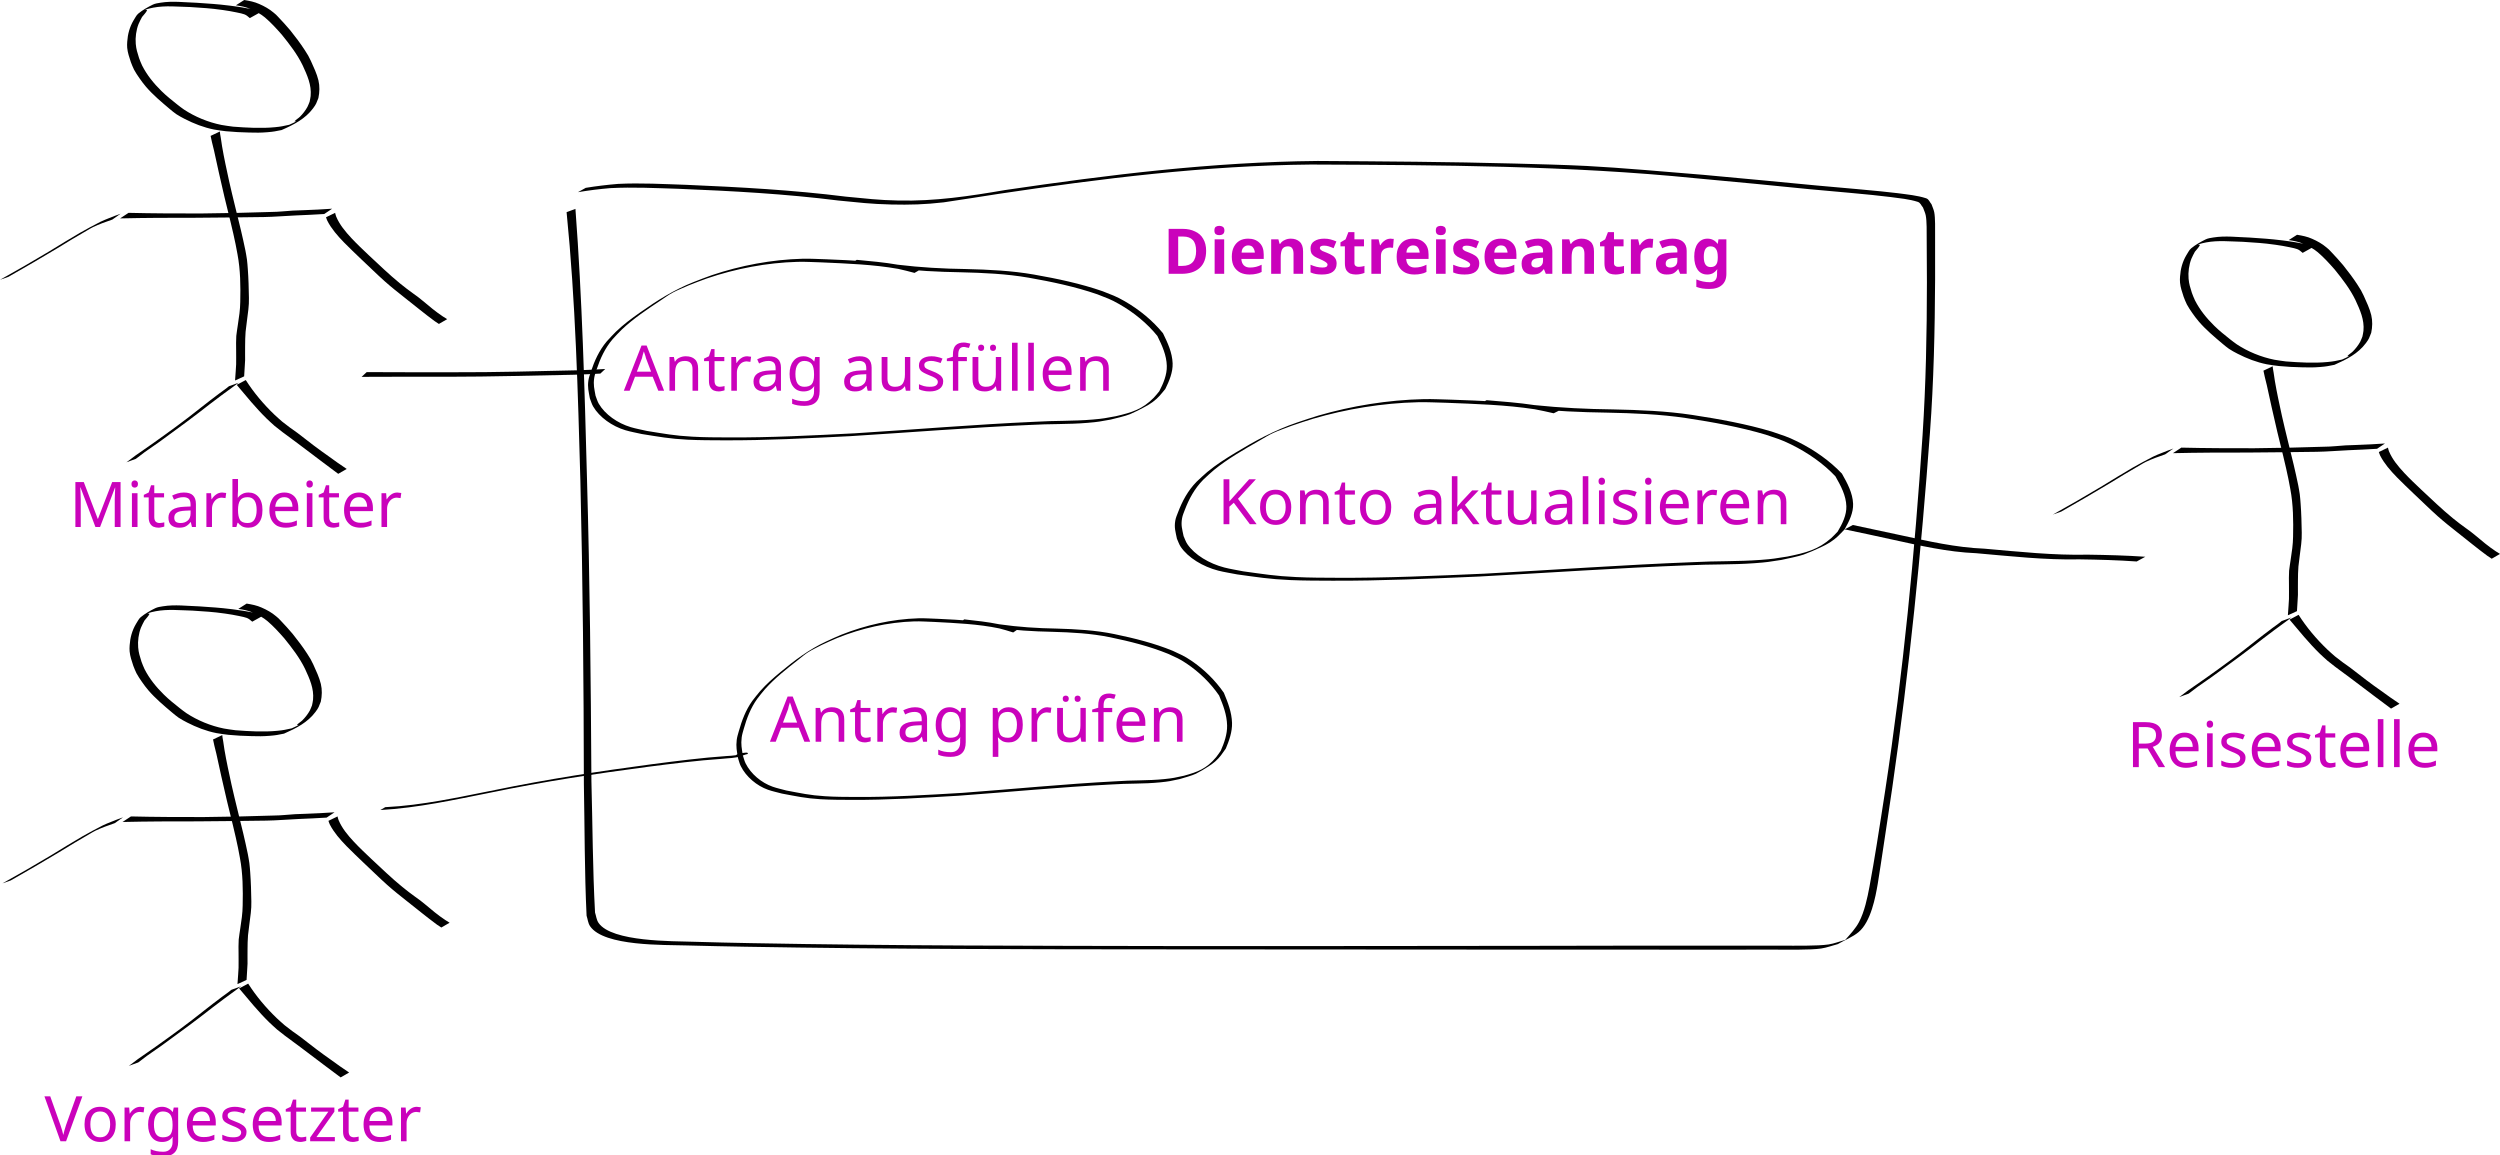
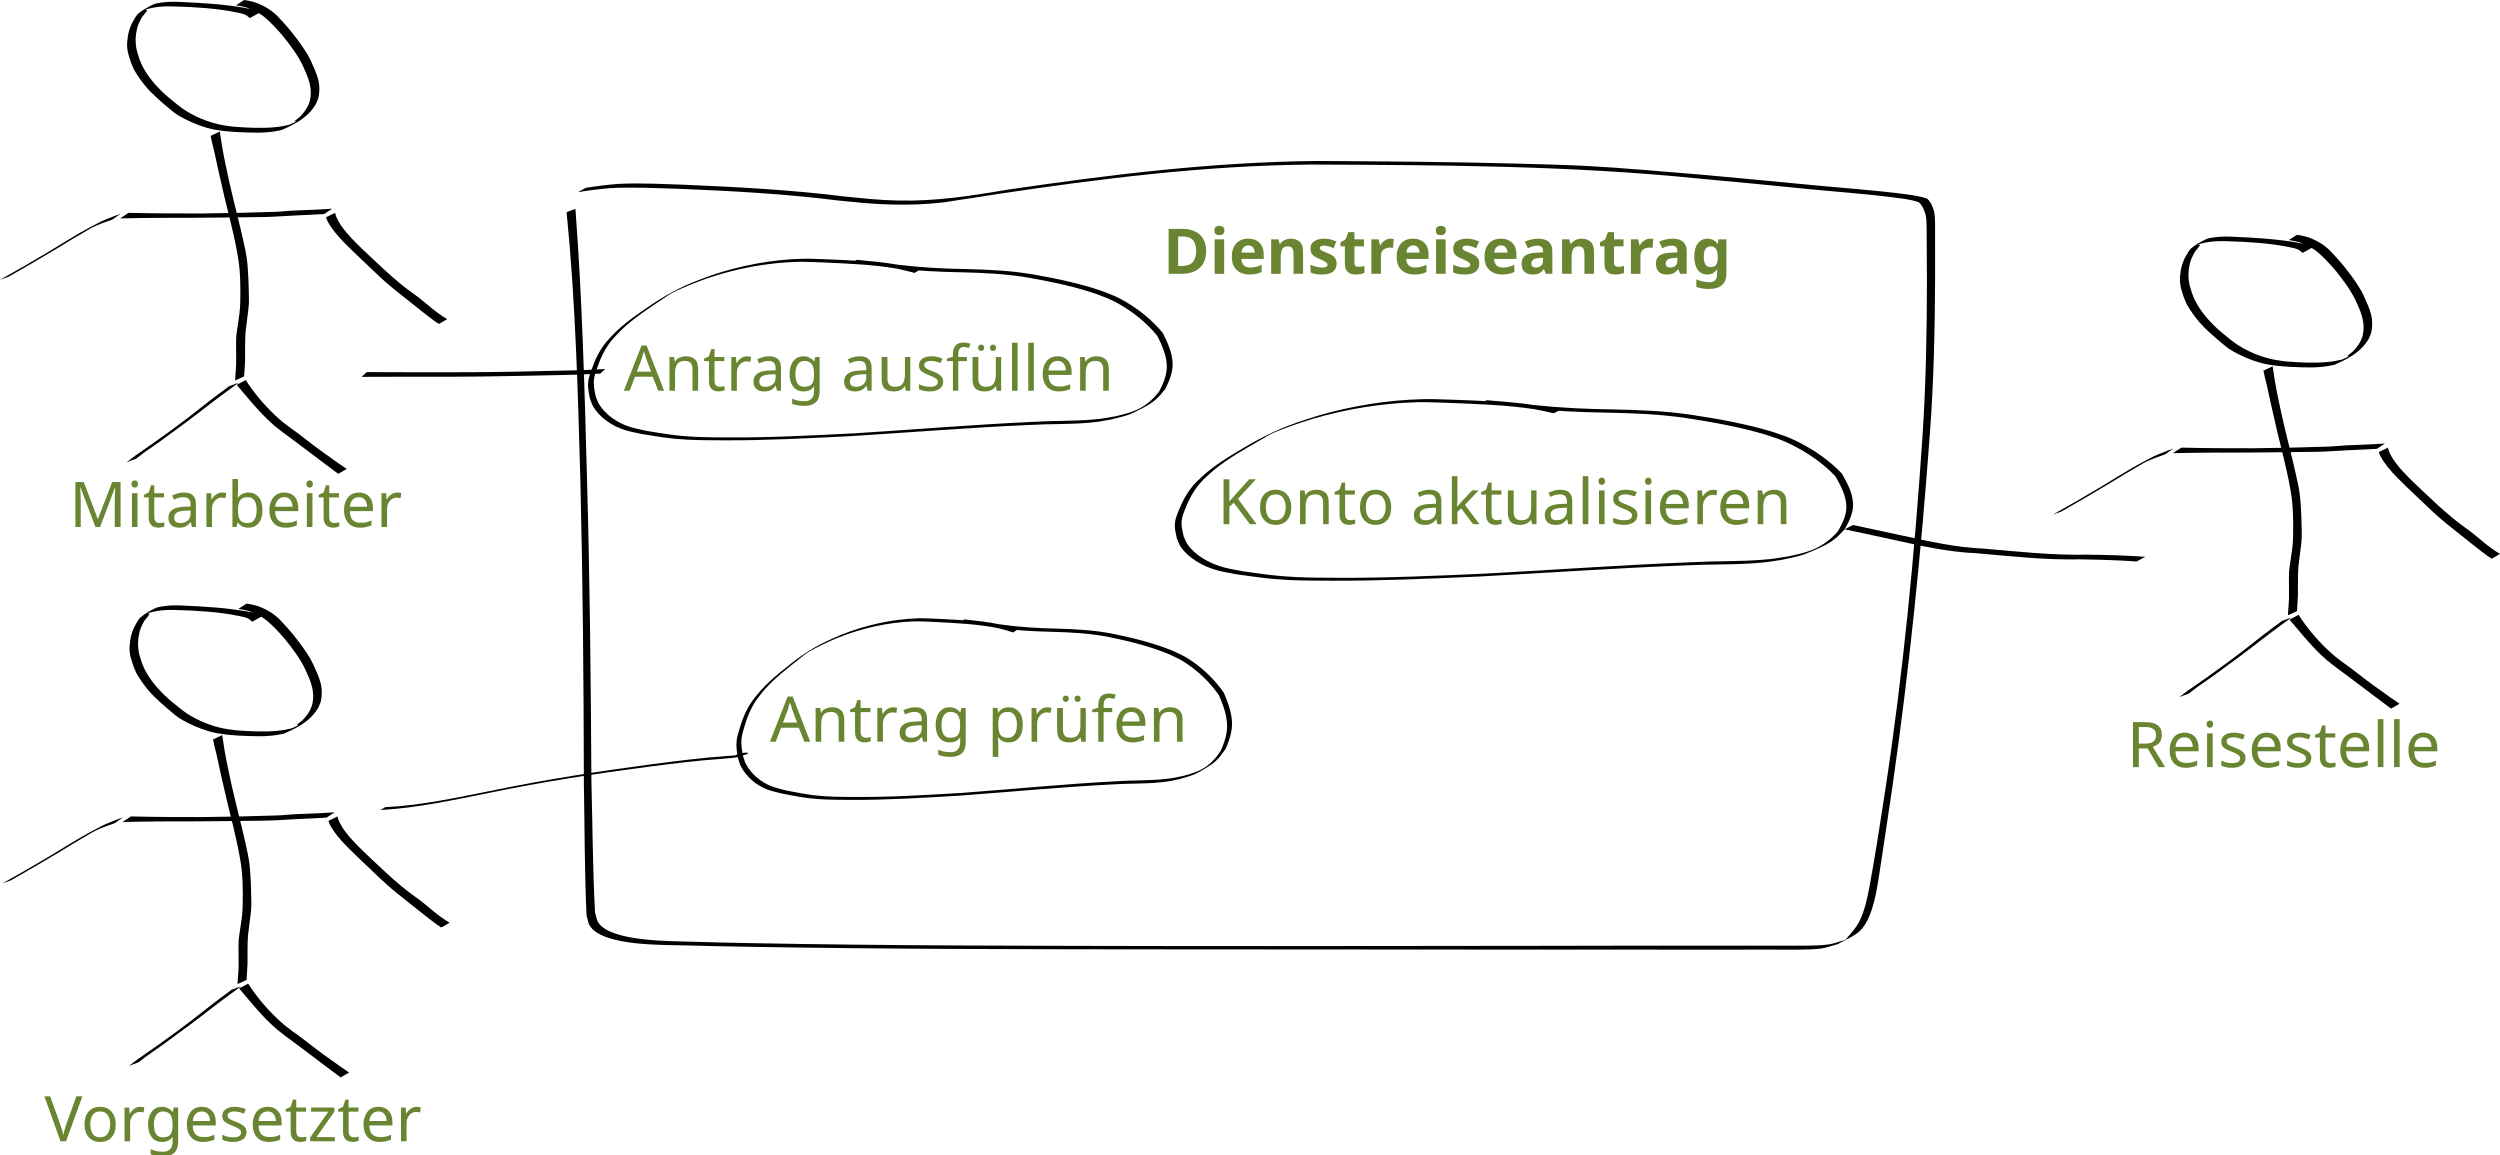
<svg xmlns="http://www.w3.org/2000/svg" xmlns:xlink="http://www.w3.org/1999/xlink" width="167.72mm" height="77.448mm" viewBox="0 0 167.72 77.448" version="1.1" id="svg75">
  <defs id="defs69" />
  <g id="layer1" transform="translate(737.3507,609.5655)">
    <text xml:space="preserve" style="font-style:normal;font-variant:normal;font-weight:normal;font-stretch:normal;font-size:4.233px;line-height:1.25;font-family:sans-serif;-inkscape-font-specification:'sans-serif, Normal';font-variant-ligatures:normal;font-variant-caps:normal;font-variant-numeric:normal;font-variant-east-asian:normal;fill:#000000;fill-opacity:1;stroke:none;stroke-width:0.017" x="-732.698" y="-574.214" id="text369">
-       <tspan id="tspan367" x="-732.698" y="-574.214" style="font-style:normal;font-variant:normal;font-weight:normal;font-stretch:normal;font-size:4.233px;font-family:sans-serif;-inkscape-font-specification:'sans-serif, Normal';font-variant-ligatures:normal;font-variant-caps:normal;font-variant-numeric:normal;font-variant-east-asian:normal;fill:#ca02bb;fill-opacity:1;stroke-width:0.017">Mitarbeiter</tspan>
+       <tspan id="tspan367" x="-732.698" y="-574.214" style="font-style:normal;font-variant:normal;font-weight:normal;font-stretch:normal;font-size:4.233px;font-family:sans-serif;-inkscape-font-specification:'sans-serif, Normal';font-variant-ligatures:normal;font-variant-caps:normal;font-variant-numeric:normal;font-variant-east-asian:normal;fill:#6a8532ff;fill-opacity:1;stroke-width:0.017">Mitarbeiter</tspan>
    </text>
    <text xml:space="preserve" style="font-style:normal;font-variant:normal;font-weight:normal;font-stretch:normal;font-size:4.233px;line-height:1.25;font-family:sans-serif;-inkscape-font-specification:'sans-serif, Normal';font-variant-ligatures:normal;font-variant-caps:normal;font-variant-numeric:normal;font-variant-east-asian:normal;fill:#000000;fill-opacity:1;stroke:none;stroke-width:0.017" x="-734.372" y="-532.998" id="text373">
-       <tspan id="tspan371" x="-734.372" y="-532.998" style="font-style:normal;font-variant:normal;font-weight:normal;font-stretch:normal;font-size:4.233px;font-family:sans-serif;-inkscape-font-specification:'sans-serif, Normal';font-variant-ligatures:normal;font-variant-caps:normal;font-variant-numeric:normal;font-variant-east-asian:normal;fill:#ca02bb;fill-opacity:1;stroke-width:0.017">Vorgesetzter</tspan>
+       <tspan id="tspan371" x="-734.372" y="-532.998" style="font-style:normal;font-variant:normal;font-weight:normal;font-stretch:normal;font-size:4.233px;font-family:sans-serif;-inkscape-font-specification:'sans-serif, Normal';font-variant-ligatures:normal;font-variant-caps:normal;font-variant-numeric:normal;font-variant-east-asian:normal;fill:#6a8532ff;fill-opacity:1;stroke-width:0.017">Vorgesetzter</tspan>
    </text>
    <text xml:space="preserve" style="font-style:normal;font-variant:normal;font-weight:bold;font-stretch:normal;font-size:4.233px;line-height:1.25;font-family:sans-serif;-inkscape-font-specification:'sans-serif, Bold';font-variant-ligatures:normal;font-variant-caps:normal;font-variant-numeric:normal;font-variant-east-asian:normal;fill:#000000;fill-opacity:1;stroke:none;stroke-width:0.017" x="-659.325" y="-591.192" id="text377">
-       <tspan x="-659.325" y="-591.192" style="font-style:normal;font-variant:normal;font-weight:bold;font-stretch:normal;font-size:4.233px;font-family:sans-serif;-inkscape-font-specification:'sans-serif, Bold';font-variant-ligatures:normal;font-variant-caps:normal;font-variant-numeric:normal;font-variant-east-asian:normal;fill:#ca02bb;fill-opacity:1;stroke-width:0.017" id="tspan442">Dienstreiseantrag</tspan>
+       <tspan x="-659.325" y="-591.192" style="font-style:normal;font-variant:normal;font-weight:bold;font-stretch:normal;font-size:4.233px;font-family:sans-serif;-inkscape-font-specification:'sans-serif, Bold';font-variant-ligatures:normal;font-variant-caps:normal;font-variant-numeric:normal;font-variant-east-asian:normal;fill:#6a8532ff;fill-opacity:1;stroke-width:0.017" id="tspan442">Dienstreiseantrag</tspan>
    </text>
    <text xml:space="preserve" style="font-style:normal;font-variant:normal;font-weight:normal;font-stretch:normal;font-size:4.233px;line-height:1.25;font-family:sans-serif;-inkscape-font-specification:'sans-serif, Normal';font-variant-ligatures:normal;font-variant-caps:normal;font-variant-numeric:normal;font-variant-east-asian:normal;fill:#000000;fill-opacity:1;stroke:none;stroke-width:0.017" x="-695.501" y="-583.353" id="text381">
-       <tspan id="tspan379" x="-695.501" y="-583.353" style="font-style:normal;font-variant:normal;font-weight:normal;font-stretch:normal;font-size:4.233px;font-family:sans-serif;-inkscape-font-specification:'sans-serif, Normal';font-variant-ligatures:normal;font-variant-caps:normal;font-variant-numeric:normal;font-variant-east-asian:normal;fill:#ca02bb;fill-opacity:1;stroke-width:0.017">Antrag ausfüllen</tspan>
+       <tspan id="tspan379" x="-695.501" y="-583.353" style="font-style:normal;font-variant:normal;font-weight:normal;font-stretch:normal;font-size:4.233px;font-family:sans-serif;-inkscape-font-specification:'sans-serif, Normal';font-variant-ligatures:normal;font-variant-caps:normal;font-variant-numeric:normal;font-variant-east-asian:normal;fill:#6a8532ff;fill-opacity:1;stroke-width:0.017">Antrag ausfüllen</tspan>
    </text>
    <text xml:space="preserve" style="font-style:normal;font-variant:normal;font-weight:normal;font-stretch:normal;font-size:4.233px;line-height:1.25;font-family:sans-serif;-inkscape-font-specification:'sans-serif, Normal';font-variant-ligatures:normal;font-variant-caps:normal;font-variant-numeric:normal;font-variant-east-asian:normal;fill:#000000;fill-opacity:1;stroke:none;stroke-width:0.017" x="-685.698" y="-559.803" id="text385">
-       <tspan id="tspan383" x="-685.698" y="-559.803" style="font-style:normal;font-variant:normal;font-weight:normal;font-stretch:normal;font-size:4.233px;font-family:sans-serif;-inkscape-font-specification:'sans-serif, Normal';font-variant-ligatures:normal;font-variant-caps:normal;font-variant-numeric:normal;font-variant-east-asian:normal;fill:#ca02bb;fill-opacity:1;stroke-width:0.017">Antrag prüfen</tspan>
+       <tspan id="tspan383" x="-685.698" y="-559.803" style="font-style:normal;font-variant:normal;font-weight:normal;font-stretch:normal;font-size:4.233px;font-family:sans-serif;-inkscape-font-specification:'sans-serif, Normal';font-variant-ligatures:normal;font-variant-caps:normal;font-variant-numeric:normal;font-variant-east-asian:normal;fill:#6a8532ff;fill-opacity:1;stroke-width:0.017">Antrag prüfen</tspan>
    </text>
    <path id="path420" d="m -669.062,-567.352 c -0.2,-0.06 -0.766,-0.233 -0.937,-0.268 -1.438,-0.293 -2.925,-0.352 -4.385,-0.428 -0.454,-0.013 -0.908,-0.051 -1.362,-0.037 -1.757,0.055 -3.526,0.45 -5.16,1.101 -0.352,0.14 -0.692,0.309 -1.038,0.463 -1.109,0.515 -2.094,1.251 -3.032,2.031 -0.529,0.44 -0.928,0.785 -1.384,1.297 -0.186,0.209 -0.349,0.436 -0.524,0.654 -0.438,0.614 -0.702,1.316 -0.904,2.039 -0.053,0.188 -0.114,0.376 -0.137,0.57 -0.058,0.481 0.008,0.74 0.081,1.21 0.063,0.182 0.102,0.373 0.187,0.545 0.359,0.725 1.079,1.327 1.831,1.593 0.305,0.108 0.623,0.17 0.935,0.256 0.98,0.182 1.571,0.319 2.598,0.38 0.689,0.041 1.381,0.039 2.071,0.043 2.403,0.013 4.796,-0.14 7.193,-0.28 3.406,-0.249 6.805,-0.577 10.216,-0.753 1.094,-0.079 2.194,-0.031 3.286,-0.142 0.656,-0.066 0.661,-0.085 1.308,-0.218 0.247,-0.073 0.857,-0.241 1.103,-0.363 0.286,-0.143 0.558,-0.311 0.828,-0.482 0.161,-0.102 0.319,-0.21 0.461,-0.336 0.338,-0.299 0.457,-0.509 0.714,-0.87 0.224,-0.534 0.434,-1.124 0.417,-1.717 -0.02,-0.717 -0.278,-1.374 -0.548,-2.023 -0.584,-0.846 -1.337,-1.58 -2.185,-2.155 -0.492,-0.334 -0.718,-0.415 -1.246,-0.663 -1.258,-0.516 -2.584,-0.843 -3.911,-1.12 -1.273,-0.263 -2.569,-0.332 -3.864,-0.37 -1.296,-0.021 -2.588,-0.105 -3.871,-0.29 -0.773,-0.159 -1.557,-0.24 -2.34,-0.328 0,0 -0.289,0.207 -0.289,0.207 v 0 c 0.778,0.094 1.558,0.179 2.327,0.336 1.284,0.188 2.578,0.266 3.875,0.292 1.294,0.037 2.59,0.103 3.862,0.363 1.325,0.275 2.648,0.603 3.905,1.114 0.53,0.246 0.749,0.323 1.243,0.656 0.844,0.569 1.595,1.297 2.174,2.139 0.272,0.651 0.52,1.286 0.537,2.007 0.015,0.588 -0.194,1.172 -0.425,1.699 -0.106,0.147 -0.202,0.303 -0.319,0.442 -0.639,0.764 -1.227,0.982 -2.155,1.236 -0.64,0.135 -0.656,0.155 -1.306,0.223 -1.095,0.114 -2.2,0.067 -3.297,0.151 -3.421,0.181 -6.828,0.52 -10.244,0.773 -2.394,0.142 -4.783,0.293 -7.182,0.276 -0.685,-0.003 -1.371,-0.004 -2.056,-0.05 -1.024,-0.064 -1.607,-0.201 -2.583,-0.383 -0.308,-0.085 -0.623,-0.149 -0.924,-0.256 -0.745,-0.264 -1.458,-0.849 -1.814,-1.569 -0.084,-0.17 -0.123,-0.359 -0.185,-0.539 -0.07,-0.477 -0.136,-0.71 -0.075,-1.197 0.024,-0.193 0.084,-0.379 0.136,-0.566 0.201,-0.719 0.469,-1.415 0.906,-2.024 0.174,-0.217 0.338,-0.443 0.523,-0.65 0.67,-0.749 1.465,-1.372 2.252,-1.988 0.213,-0.167 0.417,-0.347 0.646,-0.491 0.291,-0.183 0.606,-0.324 0.908,-0.486 0.346,-0.156 0.686,-0.325 1.038,-0.466 1.631,-0.655 3.399,-1.057 5.155,-1.113 0.454,-0.015 0.908,0.024 1.362,0.036 1.452,0.079 2.932,0.137 4.361,0.435 0.189,0.039 0.716,0.206 0.928,0.271 0,0 0.314,-0.215 0.314,-0.215 z" style="stroke-width:0.032" />
    <path id="path420-7" d="m -675.622,-591.474 c -0.236,-0.06 -0.904,-0.233 -1.106,-0.268 -1.696,-0.293 -3.45,-0.352 -5.172,-0.428 -0.536,-0.013 -1.071,-0.051 -1.607,-0.037 -2.072,0.055 -4.159,0.45 -6.086,1.101 -0.415,0.14 -0.816,0.309 -1.225,0.463 -1.308,0.515 -2.47,1.251 -3.577,2.031 -0.624,0.44 -1.094,0.785 -1.632,1.297 -0.219,0.209 -0.412,0.436 -0.618,0.654 -0.516,0.614 -0.828,1.316 -1.067,2.039 -0.062,0.188 -0.134,0.376 -0.163,0.57 -0.069,0.481 0.015,0.74 0.096,1.21 0.074,0.182 0.121,0.373 0.221,0.545 0.423,0.725 1.273,1.327 2.16,1.593 0.36,0.108 0.735,0.171 1.103,0.256 1.155,0.182 1.853,0.319 3.064,0.38 0.813,0.041 1.629,0.039 2.443,0.043 2.834,0.013 5.657,-0.14 8.485,-0.28 4.017,-0.249 8.026,-0.577 12.049,-0.752 1.29,-0.079 2.588,-0.031 3.876,-0.142 0.773,-0.066 0.78,-0.085 1.542,-0.218 0.291,-0.073 1.011,-0.241 1.3,-0.363 0.337,-0.143 0.659,-0.311 0.977,-0.482 0.189,-0.102 0.376,-0.21 0.544,-0.336 0.399,-0.299 0.539,-0.509 0.842,-0.87 0.264,-0.534 0.512,-1.124 0.492,-1.717 -0.025,-0.717 -0.328,-1.374 -0.647,-2.023 -0.689,-0.846 -1.577,-1.58 -2.577,-2.155 -0.58,-0.334 -0.847,-0.415 -1.47,-0.663 -1.483,-0.517 -3.048,-0.843 -4.613,-1.12 -1.501,-0.263 -3.031,-0.332 -4.558,-0.37 -1.528,-0.021 -3.053,-0.105 -4.566,-0.29 -0.912,-0.159 -1.836,-0.24 -2.76,-0.328 0,0 -0.34,0.207 -0.34,0.207 v 0 c 0.918,0.094 1.837,0.179 2.744,0.336 1.515,0.188 3.041,0.266 4.571,0.292 1.526,0.037 3.055,0.103 4.556,0.363 1.562,0.275 3.123,0.603 4.606,1.114 0.625,0.246 0.884,0.323 1.466,0.656 0.996,0.569 1.882,1.297 2.564,2.139 0.321,0.651 0.614,1.286 0.633,2.007 0.017,0.588 -0.228,1.172 -0.502,1.699 -0.125,0.147 -0.239,0.303 -0.376,0.442 -0.753,0.764 -1.447,0.982 -2.542,1.236 -0.755,0.135 -0.774,0.155 -1.541,0.223 -1.292,0.114 -2.595,0.067 -3.889,0.151 -4.035,0.181 -8.054,0.52 -12.083,0.773 -2.823,0.142 -5.642,0.293 -8.472,0.276 -0.808,-0.003 -1.618,-0.004 -2.425,-0.05 -1.207,-0.064 -1.896,-0.201 -3.047,-0.384 -0.363,-0.085 -0.734,-0.149 -1.09,-0.256 -0.878,-0.264 -1.72,-0.849 -2.14,-1.569 -0.099,-0.17 -0.145,-0.359 -0.218,-0.539 -0.082,-0.477 -0.16,-0.71 -0.088,-1.197 0.028,-0.193 0.099,-0.379 0.161,-0.566 0.238,-0.719 0.553,-1.415 1.069,-2.024 0.206,-0.217 0.398,-0.443 0.617,-0.65 0.79,-0.749 1.728,-1.372 2.656,-1.988 0.251,-0.167 0.492,-0.347 0.762,-0.491 0.343,-0.183 0.714,-0.324 1.071,-0.486 0.408,-0.156 0.809,-0.325 1.225,-0.466 1.924,-0.655 4.009,-1.057 6.081,-1.113 0.535,-0.016 1.071,0.024 1.606,0.036 1.713,0.079 3.458,0.137 5.144,0.435 0.223,0.039 0.845,0.206 1.095,0.271 0,0 0.371,-0.215 0.371,-0.215 z" style="stroke-width:0.035" />
    <text xml:space="preserve" style="font-style:normal;font-variant:normal;font-weight:normal;font-stretch:normal;font-size:4.233px;line-height:1.25;font-family:sans-serif;-inkscape-font-specification:'sans-serif, Normal';font-variant-ligatures:normal;font-variant-caps:normal;font-variant-numeric:normal;font-variant-east-asian:normal;fill:#000000;fill-opacity:1;stroke:none;stroke-width:0.017" x="-655.673" y="-574.396" id="text381-5">
-       <tspan id="tspan379-3" x="-655.673" y="-574.396" style="font-style:normal;font-variant:normal;font-weight:normal;font-stretch:normal;font-size:4.233px;font-family:sans-serif;-inkscape-font-specification:'sans-serif, Normal';font-variant-ligatures:normal;font-variant-caps:normal;font-variant-numeric:normal;font-variant-east-asian:normal;fill:#ca02bb;fill-opacity:1;stroke-width:0.017">Konto aktualisieren</tspan>
+       <tspan id="tspan379-3" x="-655.673" y="-574.396" style="font-style:normal;font-variant:normal;font-weight:normal;font-stretch:normal;font-size:4.233px;font-family:sans-serif;-inkscape-font-specification:'sans-serif, Normal';font-variant-ligatures:normal;font-variant-caps:normal;font-variant-numeric:normal;font-variant-east-asian:normal;fill:#6a8532ff;fill-opacity:1;stroke-width:0.017">Konto aktualisieren</tspan>
    </text>
    <path id="path420-7-5" d="m -632.687,-582.056 c -0.273,-0.06 -1.048,-0.233 -1.283,-0.268 -1.968,-0.293 -4.003,-0.352 -6.001,-0.428 -0.621,-0.013 -1.243,-0.051 -1.864,-0.037 -2.404,0.055 -4.825,0.45 -7.061,1.101 -0.482,0.14 -0.947,0.309 -1.421,0.463 -1.517,0.515 -2.866,1.251 -4.15,2.031 -0.723,0.44 -1.27,0.785 -1.894,1.297 -0.254,0.209 -0.478,0.436 -0.717,0.654 -0.599,0.614 -0.961,1.316 -1.238,2.039 -0.072,0.188 -0.156,0.376 -0.188,0.57 -0.08,0.481 0.018,0.74 0.111,1.21 0.085,0.182 0.14,0.373 0.256,0.545 0.491,0.725 1.477,1.327 2.506,1.593 0.417,0.108 0.853,0.17 1.28,0.256 1.341,0.182 2.149,0.319 3.555,0.38 0.943,0.041 1.89,0.039 2.835,0.043 3.288,0.013 6.563,-0.14 9.844,-0.28 4.661,-0.249 9.312,-0.577 13.98,-0.753 1.497,-0.079 3.003,-0.031 4.497,-0.142 0.897,-0.066 0.905,-0.085 1.79,-0.218 0.338,-0.073 1.173,-0.241 1.509,-0.363 0.391,-0.143 0.764,-0.311 1.133,-0.482 0.22,-0.102 0.436,-0.21 0.631,-0.336 0.463,-0.299 0.625,-0.509 0.977,-0.87 0.306,-0.534 0.594,-1.124 0.57,-1.717 -0.029,-0.717 -0.38,-1.374 -0.75,-2.023 -0.8,-0.846 -1.83,-1.58 -2.99,-2.155 -0.673,-0.334 -0.982,-0.415 -1.705,-0.663 -1.721,-0.516 -3.537,-0.843 -5.352,-1.12 -1.742,-0.263 -3.516,-0.332 -5.288,-0.37 -1.773,-0.021 -3.542,-0.105 -5.298,-0.29 -1.058,-0.159 -2.13,-0.24 -3.202,-0.328 0,0 -0.395,0.207 -0.395,0.207 v 0 c 1.065,0.093 2.132,0.179 3.184,0.336 1.757,0.188 3.528,0.266 5.303,0.292 1.771,0.037 3.544,0.103 5.286,0.363 1.813,0.275 3.624,0.603 5.344,1.114 0.725,0.246 1.025,0.323 1.701,0.656 1.155,0.569 2.183,1.297 2.975,2.139 0.372,0.651 0.712,1.286 0.735,2.007 0.019,0.588 -0.265,1.172 -0.582,1.699 -0.145,0.147 -0.277,0.303 -0.436,0.442 -0.874,0.764 -1.679,0.982 -2.949,1.236 -0.876,0.135 -0.898,0.155 -1.788,0.223 -1.499,0.114 -3.01,0.067 -4.512,0.151 -4.681,0.181 -9.345,0.52 -14.019,0.773 -3.276,0.142 -6.546,0.293 -9.829,0.276 -0.938,-0.003 -1.877,-0.004 -2.813,-0.05 -1.401,-0.064 -2.2,-0.201 -3.535,-0.383 -0.421,-0.085 -0.852,-0.149 -1.265,-0.256 -1.019,-0.264 -1.996,-0.849 -2.483,-1.569 -0.115,-0.17 -0.169,-0.359 -0.253,-0.539 -0.095,-0.477 -0.186,-0.71 -0.102,-1.197 0.033,-0.193 0.115,-0.379 0.186,-0.566 0.276,-0.719 0.641,-1.415 1.24,-2.024 0.239,-0.217 0.462,-0.443 0.716,-0.65 0.917,-0.749 2.005,-1.372 3.082,-1.988 0.292,-0.167 0.571,-0.347 0.884,-0.491 0.398,-0.183 0.829,-0.324 1.243,-0.486 0.474,-0.156 0.939,-0.325 1.421,-0.466 2.232,-0.655 4.652,-1.057 7.055,-1.113 0.621,-0.016 1.243,0.024 1.864,0.036 1.987,0.079 4.012,0.137 5.969,0.435 0.258,0.039 0.98,0.206 1.271,0.271 0,0 0.43,-0.215 0.43,-0.215 z" style="stroke-width:0.037" />
    <text xml:space="preserve" style="font-style:normal;font-variant:normal;font-weight:normal;font-stretch:normal;font-size:4.233px;line-height:1.25;font-family:sans-serif;-inkscape-font-specification:'sans-serif, Normal';font-variant-ligatures:normal;font-variant-caps:normal;font-variant-numeric:normal;font-variant-east-asian:normal;fill:#000000;fill-opacity:1;stroke:none;stroke-width:0.017" x="-594.661" y="-558.105" id="text373-2">
-       <tspan id="tspan371-9" x="-594.661" y="-558.105" style="font-style:normal;font-variant:normal;font-weight:normal;font-stretch:normal;font-size:4.233px;font-family:sans-serif;-inkscape-font-specification:'sans-serif, Normal';font-variant-ligatures:normal;font-variant-caps:normal;font-variant-numeric:normal;font-variant-east-asian:normal;fill:#ca02bb;fill-opacity:1;stroke-width:0.017">Reisestelle</tspan>
+       <tspan id="tspan371-9" x="-594.661" y="-558.105" style="font-style:normal;font-variant:normal;font-weight:normal;font-stretch:normal;font-size:4.233px;font-family:sans-serif;-inkscape-font-specification:'sans-serif, Normal';font-variant-ligatures:normal;font-variant-caps:normal;font-variant-numeric:normal;font-variant-east-asian:normal;fill:#6a8532ff;fill-opacity:1;stroke-width:0.017">Reisestelle</tspan>
    </text>
    <path id="path583" d="m -699.339,-595.332 c 0.6,6 0.757,12.018 0.925,18.031 0.165,6.772 0.222,13.545 0.234,20.319 0.056,2.949 0.041,5.901 0.182,8.849 0.079,0.236 0.089,0.491 0.238,0.709 0.929,1.362 5.016,1.239 6.467,1.286 1.307,0.042 2.614,0.057 3.922,0.086 9.515,0.167 19.035,0.172 28.552,0.178 8.063,0.005 16.125,0.012 24.188,0.016 3.737,0.002 7.473,0.003 11.21,0.002 1.729,10e-4 3.458,-8.9e-4 5.187,-8.9e-4 0.663,4.6e-4 2.34,0.032 3.055,-0.074 0.39,-0.058 0.748,-0.197 1.122,-0.296 0.464,-0.268 1.003,-0.479 1.393,-0.804 0.833,-0.694 1.137,-2.367 1.287,-3.237 0.121,-0.702 0.928,-6.131 0.972,-6.432 1.148,-7.935 1.949,-15.894 2.533,-23.861 0.252,-3.42 0.327,-6.845 0.344,-10.27 0.003,-0.995 5.1e-4,-1.989 -10e-4,-2.984 -10e-4,-0.366 0.018,-1.127 -0.058,-1.515 -0.036,-0.182 -0.122,-0.357 -0.184,-0.536 -0.121,-0.133 -0.163,-0.333 -0.362,-0.398 -0.594,-0.194 -1.257,-0.253 -1.897,-0.34 -1.014,-0.136 -4.477,-0.428 -5.416,-0.515 -1.231,-0.114 -2.461,-0.235 -3.692,-0.352 -1.311,-0.122 -2.621,-0.243 -3.932,-0.365 -2.051,-0.169 -5.75,-0.492 -7.824,-0.595 -1.603,-0.08 -3.209,-0.119 -4.815,-0.162 -4.411,-0.118 -8.824,-0.146 -13.237,-0.174 -7.075,0.064 -14.05,0.931 -20.964,1.95 -2.378,0.408 -4.703,0.759 -7.159,0.706 -1.364,-0.03 -2.176,-0.133 -3.533,-0.262 -3.543,-0.445 -7.127,-0.64 -10.712,-0.793 -1.525,-0.049 -3.051,-0.139 -4.577,-0.062 -0.727,0.06 -1.448,0.147 -2.162,0.264 0,0 -0.524,0.291 -0.524,0.291 v 0 c 0.713,-0.12 1.432,-0.209 2.159,-0.271 1.531,-0.081 3.063,-10e-4 4.595,0.045 3.587,0.144 7.172,0.34 10.716,0.786 1.379,0.134 2.152,0.234 3.538,0.267 1.272,0.03 2.275,-10e-4 3.53,-0.145 0.277,-0.032 3.627,-0.559 3.655,-0.564 6.918,-1.034 13.902,-1.907 20.985,-1.972 8.636,0.038 17.301,0.064 25.874,0.926 1.309,0.122 2.617,0.245 3.926,0.367 1.224,0.121 2.448,0.246 3.672,0.363 1.119,0.107 4.213,0.364 5.391,0.522 0.621,0.084 1.264,0.139 1.842,0.325 0.193,0.062 0.236,0.255 0.354,0.383 0.061,0.175 0.147,0.347 0.183,0.526 0.078,0.391 0.062,1.141 0.064,1.51 0.003,0.993 0.014,1.986 0.015,2.979 -0.002,3.417 -0.068,6.834 -0.291,10.248 -0.529,7.965 -1.298,15.922 -2.508,23.849 -0.189,1.207 -0.37,2.414 -0.567,3.62 -0.155,0.947 -0.312,1.894 -0.489,2.839 -0.138,0.735 -0.33,1.663 -0.702,2.366 -0.226,0.428 -0.582,0.808 -0.92,1.19 -0.372,0.103 -0.727,0.248 -1.116,0.309 -0.724,0.112 -2.387,0.082 -3.061,0.082 -1.728,4.4e-4 -3.456,-10e-4 -5.184,-4.5e-4 -3.745,0 -7.491,0.001 -11.236,0.012 -8.081,0.013 -16.163,0.018 -24.244,0.015 -9.507,-0.018 -19.015,-0.016 -28.519,-0.195 -1.302,-0.031 -2.604,-0.047 -3.905,-0.093 -1.352,-0.048 -5.488,0.023 -6.373,-1.263 -0.147,-0.214 -0.159,-0.465 -0.238,-0.698 -0.16,-2.94 -0.163,-5.884 -0.243,-8.825 -0.039,-6.766 -0.104,-13.531 -0.297,-20.296 -0.16,-6.03 -0.321,-12.062 -0.775,-18.086 0,0 -0.589,0.219 -0.589,0.219 z" style="stroke-width:0.033" />
    <path id="path585" d="m -713.092,-584.283 c 1.964,-0.013 3.929,-0.007 5.893,-0.007 2.78,-10e-4 5.559,-0.084 8.338,-0.134 1.252,-0.047 0.656,-0.021 1.786,-0.078 0,0 0.329,-0.309 0.329,-0.309 v 0 c -1.135,0.064 -0.537,0.034 -1.793,0.086 -2.779,0.059 -5.557,0.144 -8.336,0.133 -1.958,10e-4 -3.916,0.002 -5.875,-0.009 0,0 -0.342,0.319 -0.342,0.319 z" style="stroke-width:0.028" />
    <path id="path587" d="m -711.836,-555.222 c 2.525,-0.14 4.982,-0.69 7.427,-1.175 3.461,-0.717 6.973,-1.257 10.5,-1.722 1.658,-0.21 3.315,-0.426 4.989,-0.538 0.423,-0.051 0.917,-0.036 1.312,-0.194 0.445,-0.178 0.505,-0.086 0.383,-0.223 -0.198,-6.8e-4 -0.394,0.042 -0.587,0.07 0,0 -0.327,0.194 -0.327,0.194 v 0 c 0.189,-0.026 0.381,-0.053 0.567,-0.085 -0.029,-0.117 -0.003,0.026 0.289,-0.155 0.044,-0.027 -0.105,0.032 -0.159,0.045 -0.375,0.093 -0.762,0.145 -1.155,0.16 -1.682,0.115 -3.346,0.334 -5.012,0.548 -3.532,0.468 -7.047,1.013 -10.513,1.727 -2.43,0.479 -4.873,1.033 -7.384,1.156 0,0 -0.33,0.192 -0.33,0.192 z" style="stroke-width:0.022" />
    <path id="path589" d="m -593.426,-572.214 c -1.279,-0.087 -2.561,-0.122 -3.845,-0.14 -2.33,0.053 -4.64,-0.201 -6.949,-0.402 -1.926,-0.077 -3.778,-0.505 -5.621,-0.904 -1.517,-0.329 -1.704,-0.367 -3.204,-0.685 0,0 -0.553,0.293 -0.553,0.293 v 0 c 1.962,0.414 1.206,0.251 3.2,0.686 1.844,0.402 3.697,0.836 5.624,0.914 2.308,0.201 4.614,0.463 6.943,0.412 1.277,0.02 2.554,0.052 3.827,0.143 0,0 0.578,-0.317 0.578,-0.317 z" style="stroke-width:0.037" />
    <g id="actor" transform="matrix(0.1783198,0,0,0.1621089,-736.7917,-617.2399)">
      <path style="fill:#000000;fill-opacity:1;fill-rule:nonzero;stroke:none;stroke-width:0.265" id="path20" d="m 94.242,52.76 c -0.392,-0.318 -1.391,-1.154 -1.722,-1.271 -2.337,-0.82 -7.073,-1.524 -9.238,-1.817 -5.048,-0.683 -7.363,-0.79 -12.433,-1.184 -4.518,-0.145 -9.079,-0.834 -13.579,-0.029 -0.991,0.177 -2.027,0.321 -2.914,0.797 -1.928,1.035 -3.805,2.222 -5.433,3.684 -0.83,0.746 -1.205,1.879 -1.807,2.819 -1.482,2.754 -2.196,5.715 -2.382,8.819 -0.051,0.85 -0.091,1.706 -0.014,2.553 0.198,2.179 0.774,3.812 1.371,5.912 0.4,1.039 0.712,2.116 1.199,3.118 0.595,1.224 1.309,2.388 2.038,3.537 0.768,1.21 1.567,2.404 2.449,3.533 2.633,3.373 5.779,6.275 8.903,9.177 0.817,0.71 1.577,1.492 2.451,2.131 1.031,0.753 2.137,1.402 3.249,2.031 3.43,1.941 7.154,3.538 11.017,4.38 1.476,0.322 2.985,0.471 4.478,0.706 4.546,0.369 4.314,0.413 8.741,0.535 2.704,0.074 4.192,0.105 6.85,-0.132 2.544,-0.227 2.927,-0.382 5.347,-0.9 4.621,-2.231 8.905,-4.652 11.823,-8.965 1.291,-1.909 1.231,-2.142 2.012,-4.273 0.462,-2.415 0.541,-4.913 0.017,-7.331 -0.591,-2.726 -1.782,-5.445 -2.833,-8.019 -0.338,-0.74 -0.643,-1.496 -1.015,-2.22 -0.404,-0.786 -0.862,-1.543 -1.309,-2.305 -1.668,-2.84 -3.535,-5.525 -5.466,-8.189 -1.458,-1.897 -2.98,-3.743 -4.55,-5.547 -0.257,-0.295 -0.502,-0.601 -0.775,-0.882 -0.289,-0.298 -0.605,-0.568 -0.907,-0.853 -1.603,-1.502 -3.456,-2.644 -5.428,-3.587 -1.774,-0.884 -3.7,-1.3 -5.635,-1.646 0,0 -3.134,2.198 -3.134,2.198 v 0 c 1.913,0.305 3.812,0.699 5.563,1.566 1.939,0.928 3.801,2.001 5.386,3.474 2.32,2.178 4.36,4.652 6.342,7.135 2.934,3.983 5.794,8.063 7.8,12.609 1.735,4.15 3.424,8.164 3.03,12.776 -0.068,0.795 -0.261,1.574 -0.391,2.36 -0.275,0.714 -0.492,1.453 -0.825,2.141 -0.659,1.359 -1.78,2.95 -2.795,4.046 -0.633,0.684 -1.482,1.164 -2.043,1.907 -0.117,0.155 0.742,-0.087 0.584,0.026 -0.797,0.569 -1.722,0.933 -2.583,1.4 -2.412,0.561 -2.859,0.739 -5.4,1.009 -5.193,0.552 -10.517,0.199 -15.702,-0.229 -1.465,-0.238 -2.945,-0.395 -4.395,-0.714 -4.976,-1.095 -9.962,-3.368 -14.085,-6.356 -0.881,-0.638 -1.68,-1.382 -2.52,-2.074 -2.25,-1.998 -3.877,-3.354 -5.955,-5.593 -2.92,-3.145 -5.479,-6.644 -7.285,-10.554 -0.463,-1.002 -0.773,-2.069 -1.159,-3.103 -0.643,-2.397 -1.039,-3.422 -1.24,-5.872 -0.216,-2.639 0.167,-5.718 1.05,-8.206 0.358,-1.008 0.88,-1.95 1.319,-2.925 0.628,-0.912 1.451,-1.717 1.883,-2.736 0.087,-0.205 -0.832,-0.119 -0.631,-0.215 0.93,-0.448 1.951,-0.695 2.962,-0.906 4.571,-0.952 9.248,-0.368 13.86,-0.254 5.03,0.384 7.329,0.46 12.309,1.234 1.743,0.271 3.481,0.591 5.198,0.996 2.808,0.663 3.286,0.669 4.97,2.35 0,0 3.382,-2.072 3.382,-2.072 z" />
      <path style="fill:#000000;fill-opacity:1;fill-rule:nonzero;stroke:none;stroke-width:0.265" id="path22" d="m 76.104,103.581 c 0.21,1.18 0.213,1.253 0.498,2.553 0.248,1.133 0.521,2.261 0.761,3.396 0.613,2.899 1.235,6.25 1.823,9.142 0.349,1.716 0.715,3.429 1.073,5.143 1.349,6.772 3.003,13.478 4.385,20.243 0.876,4.287 0.867,4.416 1.578,8.551 1.108,6.501 1.166,13.114 1.032,19.689 -0.028,3.185 -0.464,6.348 -0.907,9.497 -0.19,1.522 -0.442,3.038 -0.585,4.566 -0.118,1.923 -0.067,3.852 -0.055,5.777 -0.014,1.987 0.049,3.978 7.94e-4,5.965 -0.013,0.511 -0.126,2.294 -0.156,2.791 -0.078,1.307 -0.165,2.613 -0.252,3.919 0,0 3.421,-1.719 3.421,-1.719 v 0 c 0.06,-1.3 0.124,-2.6 0.215,-3.899 0.059,-0.951 0.127,-1.859 0.146,-2.812 0.04,-1.988 -0.061,-3.977 0.003,-5.965 0.023,-1.934 0.033,-3.871 0.181,-5.801 0.147,-1.506 0.36,-3.005 0.503,-4.511 0.362,-3.145 0.836,-6.297 0.75,-9.47 -0.064,-3.982 -0.15,-7.966 -0.421,-11.941 -0.09,-1.32 -0.17,-2.642 -0.324,-3.956 -0.146,-1.244 -0.383,-2.476 -0.575,-3.714 -0.667,-3.432 -0.952,-4.992 -1.71,-8.493 -1.46,-6.742 -3.044,-13.458 -4.423,-20.217 -0.94,-4.791 -1.91,-9.579 -2.652,-14.406 -0.181,-1.179 -0.314,-2.365 -0.483,-3.546 -0.382,-2.662 -0.128,-0.421 -0.355,-2.598 0,0 -3.471,1.817 -3.471,1.817 z" />
      <path style="fill:#000000;fill-opacity:1;fill-rule:nonzero;stroke:none;stroke-width:0.265" id="path24" d="m 82.997,207.184 c -0.268,0.235 -0.532,0.475 -0.804,0.706 -1.777,1.511 -0.503,0.383 -2.653,2.143 -2.322,1.901 -4.603,3.854 -6.875,5.814 -5.831,5.136 -11.889,9.997 -18.011,14.778 -2.224,1.806 -4.588,3.431 -6.82,5.227 -0.839,0.675 -1.652,1.383 -2.482,2.069 -0.315,0.248 -0.629,0.496 -0.944,0.744 0,0 3.548,-1.425 3.548,-1.425 v 0 c 0.3,-0.245 0.6,-0.49 0.9,-0.734 0.32,-0.269 2.182,-1.84 2.417,-2.029 2.198,-1.767 4.52,-3.375 6.689,-5.178 6.041,-4.819 12.046,-9.684 17.89,-14.743 2.881,-2.43 5.791,-4.814 8.74,-7.161 0.638,-0.508 1.397,-1.149 2.034,-1.682 0,0 -3.63,1.471 -3.63,1.471 z" />
      <path style="fill:#000000;fill-opacity:1;fill-rule:nonzero;stroke:none;stroke-width:0.265" id="path26" d="m 85.918,206.608 c 3.665,4.77 7.244,9.642 11.348,14.053 0.937,1.007 1.936,1.953 2.904,2.93 0.971,0.841 1.929,1.697 2.913,2.523 1.917,1.61 3.896,3.145 5.824,4.741 2.873,2.377 5.724,4.781 8.606,7.148 2.185,1.826 4.374,3.649 6.597,5.428 0,0 3.196,-2.018 3.196,-2.018 v 0 c -2.326,-1.693 -4.597,-3.462 -6.837,-5.267 -2.514,-1.968 -3.022,-2.339 -5.579,-4.454 -2.084,-1.724 -4.099,-3.53 -6.19,-5.245 -0.893,-0.732 -1.833,-1.406 -2.728,-2.136 -0.993,-0.809 -1.957,-1.652 -2.935,-2.479 -0.976,-0.963 -1.985,-1.895 -2.929,-2.89 -4.117,-4.34 -7.783,-9.147 -10.783,-14.322 0,0 -3.407,1.987 -3.407,1.987 z" />
      <path style="fill:#000000;fill-opacity:1;fill-rule:nonzero;stroke:none;stroke-width:0.265" id="path28" d="m 42.055,137.725 c 9.361,-0.243 18.727,-0.269 28.092,-0.259 8.67,-0.108 17.342,-0.128 26.011,-0.306 3.994,-0.066 7.97,-0.479 11.959,-0.66 3.578,-0.138 7.151,-0.367 10.725,-0.589 0,0 2.984,-2.198 2.984,-2.198 v 0 c -3.578,0.255 -7.159,0.498 -10.745,0.615 -0.889,0.032 -3.136,0.106 -4.063,0.168 -2.659,0.176 -5.307,0.542 -7.976,0.556 -8.81,0.339 -17.627,0.525 -26.443,0.633 -9.126,0.009 -18.255,-0.009 -27.378,-0.259 0,0 -3.166,2.3 -3.166,2.3 z" />
      <path style="fill:#000000;fill-opacity:1;fill-rule:nonzero;stroke:none;stroke-width:0.265" id="path30" d="m 42.232,135.796 c -1.811,0.727 -2.518,0.994 -4.446,1.866 -1.071,0.484 -2.165,0.926 -3.193,1.498 -2.603,1.449 -5.155,2.989 -7.688,4.557 -2.432,1.506 -9.069,6.002 -11.392,7.564 -6.143,4.064 -12.366,8.007 -18.648,11.852 0,0 3.145,-1.218 3.145,-1.218 v 0 c 6.127,-3.814 12.194,-7.723 18.218,-11.697 5.96,-3.996 5.565,-3.78 11.586,-7.623 0.683,-0.436 1.351,-0.902 2.069,-1.279 2.324,-1.223 4.797,-2.173 7.246,-3.109 0,0 3.103,-2.411 3.103,-2.411 z" />
      <path style="fill:#000000;fill-opacity:1;fill-rule:nonzero;stroke:none;stroke-width:0.265" id="path32" d="m 119.523,137.249 c 0.168,0.496 0.281,1.014 0.503,1.489 1.55,3.32 3.845,6.186 6.248,8.919 1.653,1.881 4.743,5.108 6.471,6.933 2.981,3.037 5.839,6.201 8.882,9.177 2.42,2.367 4.972,4.597 7.529,6.812 3.743,3.212 7.374,6.55 11.216,9.645 0.539,0.393 1.078,0.786 1.617,1.179 0,0 3.117,-1.984 3.117,-1.984 v 0 c -0.551,-0.378 -1.103,-0.755 -1.654,-1.133 -1.843,-1.423 -2.087,-1.569 -3.904,-3.156 -2.458,-2.147 -4.746,-4.487 -7.373,-6.437 -2.023,-1.648 -2.812,-2.254 -4.827,-4.064 -4.133,-3.713 -7.924,-7.776 -11.809,-11.741 -2.275,-2.39 -4.272,-4.422 -6.409,-6.941 -2.333,-2.751 -4.506,-5.612 -5.8,-9.013 -0.185,-0.485 -0.257,-1.006 -0.386,-1.509 0,0 -3.42,1.825 -3.42,1.825 z" />
    </g>
    <use xlink:href="#actor" x="142" y="124" id="use43" width="100%" height="100%" transform="translate(-4.28036,-108.2494)" />
    <use xlink:href="#actor" x="142" y="124" id="use43-3" width="100%" height="100%" transform="translate(-141.8378,-83.50675)" />
  </g>
</svg>
